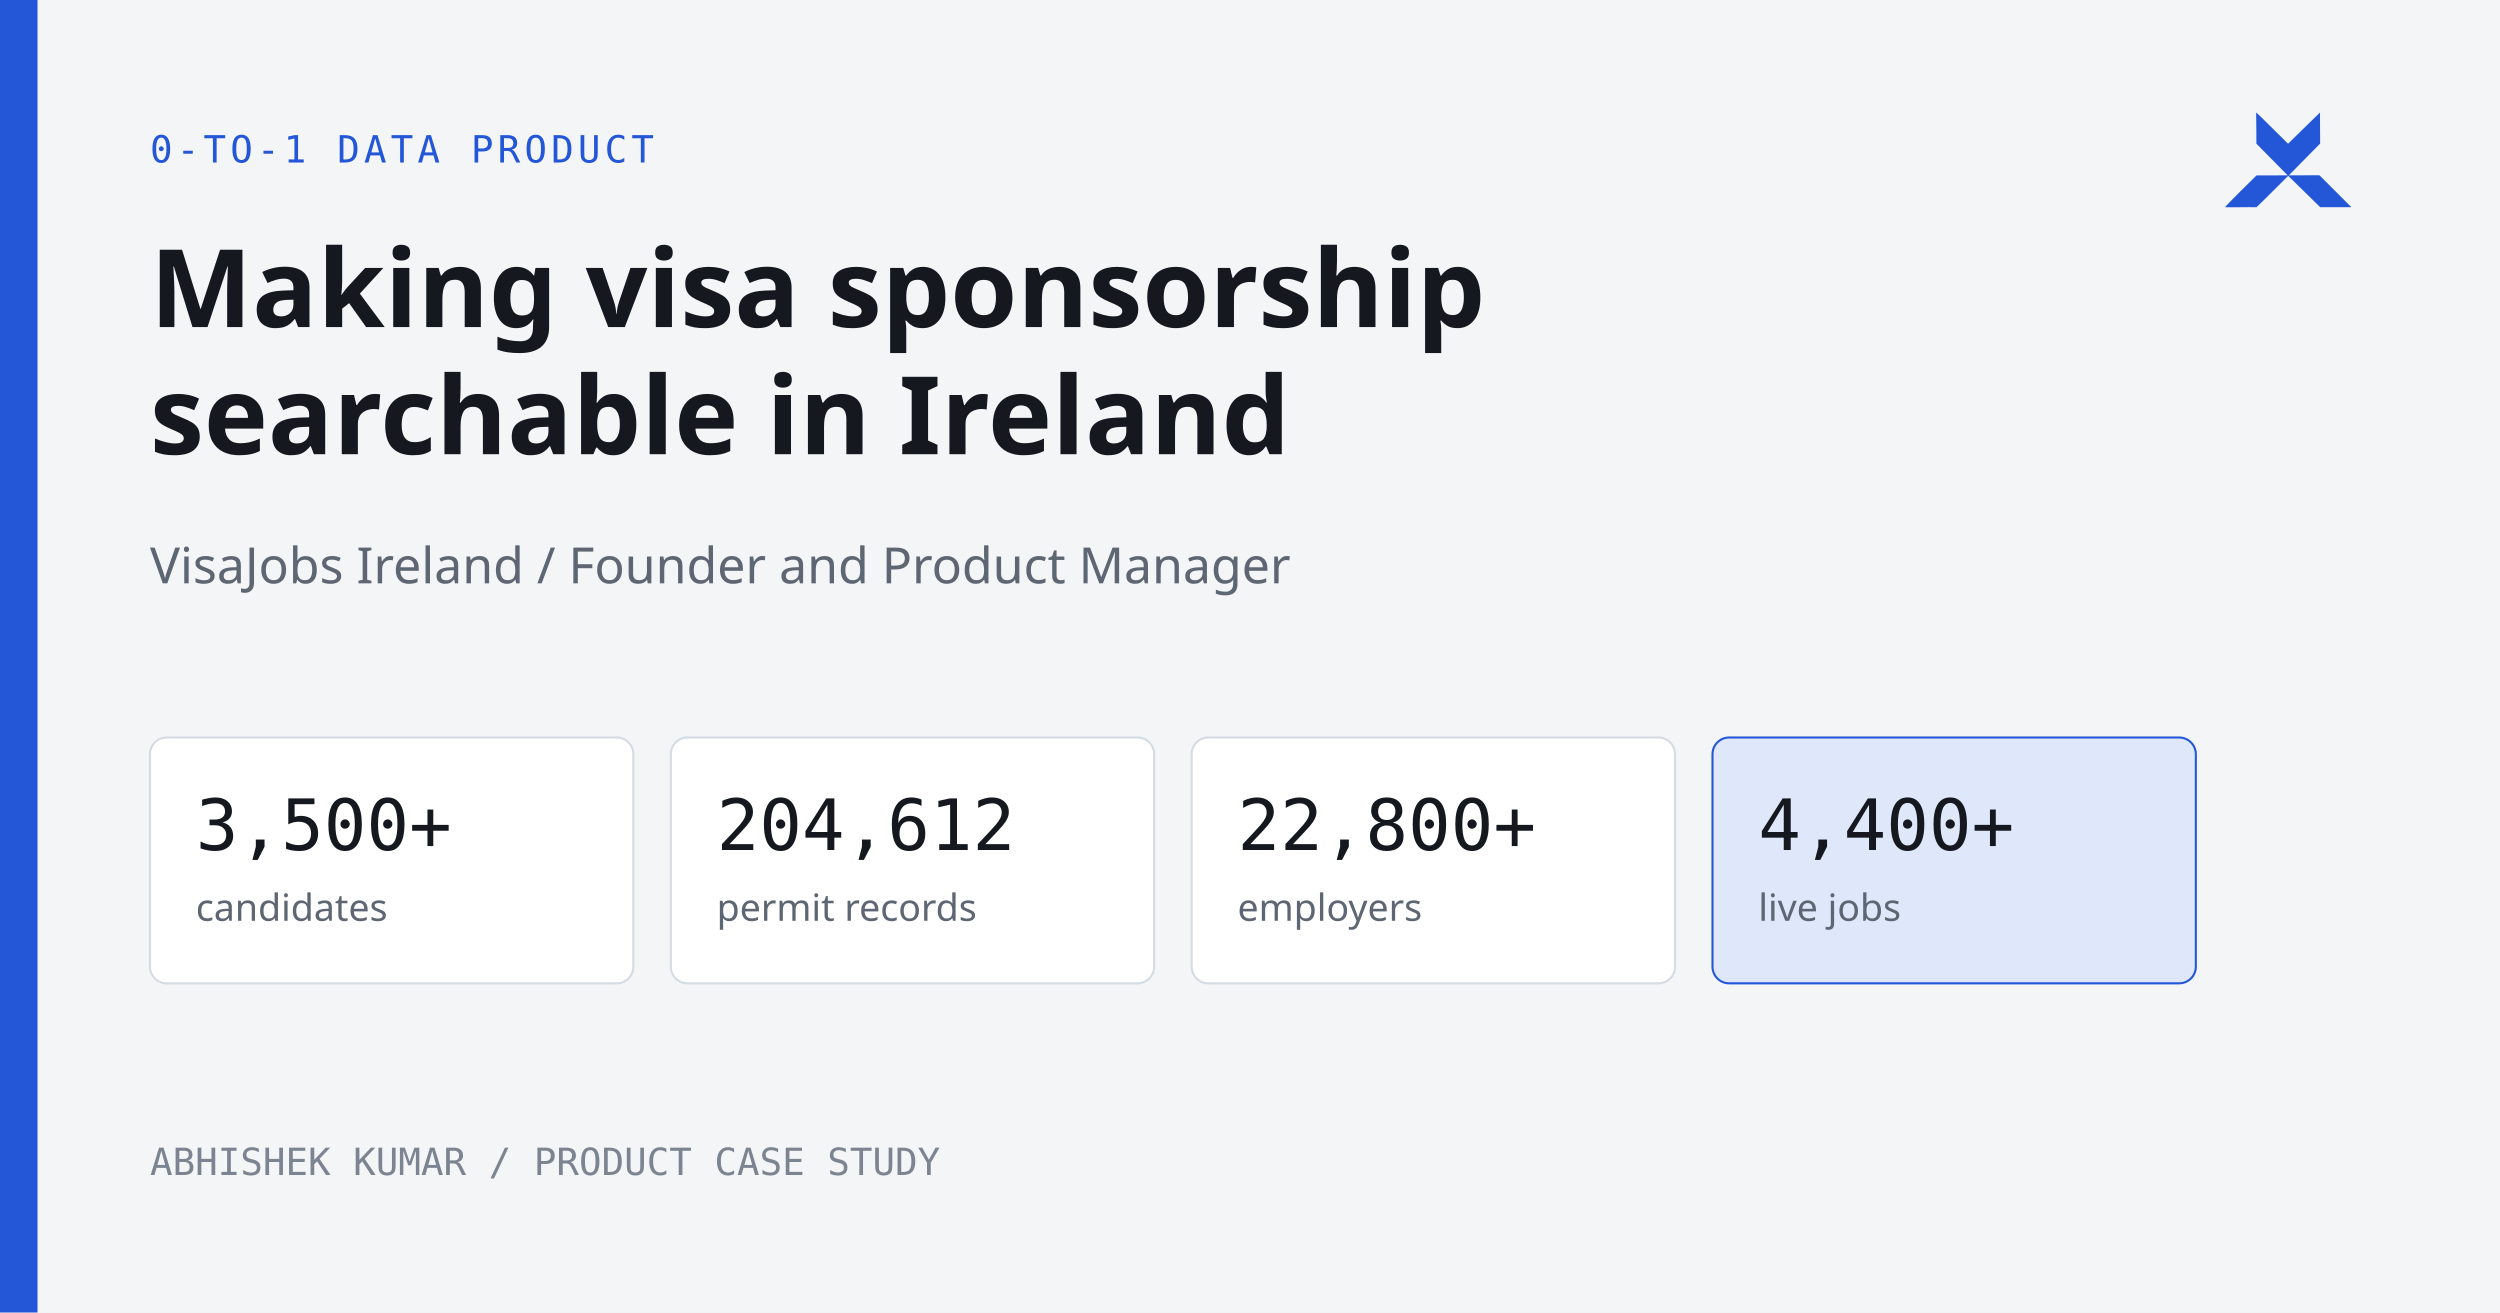
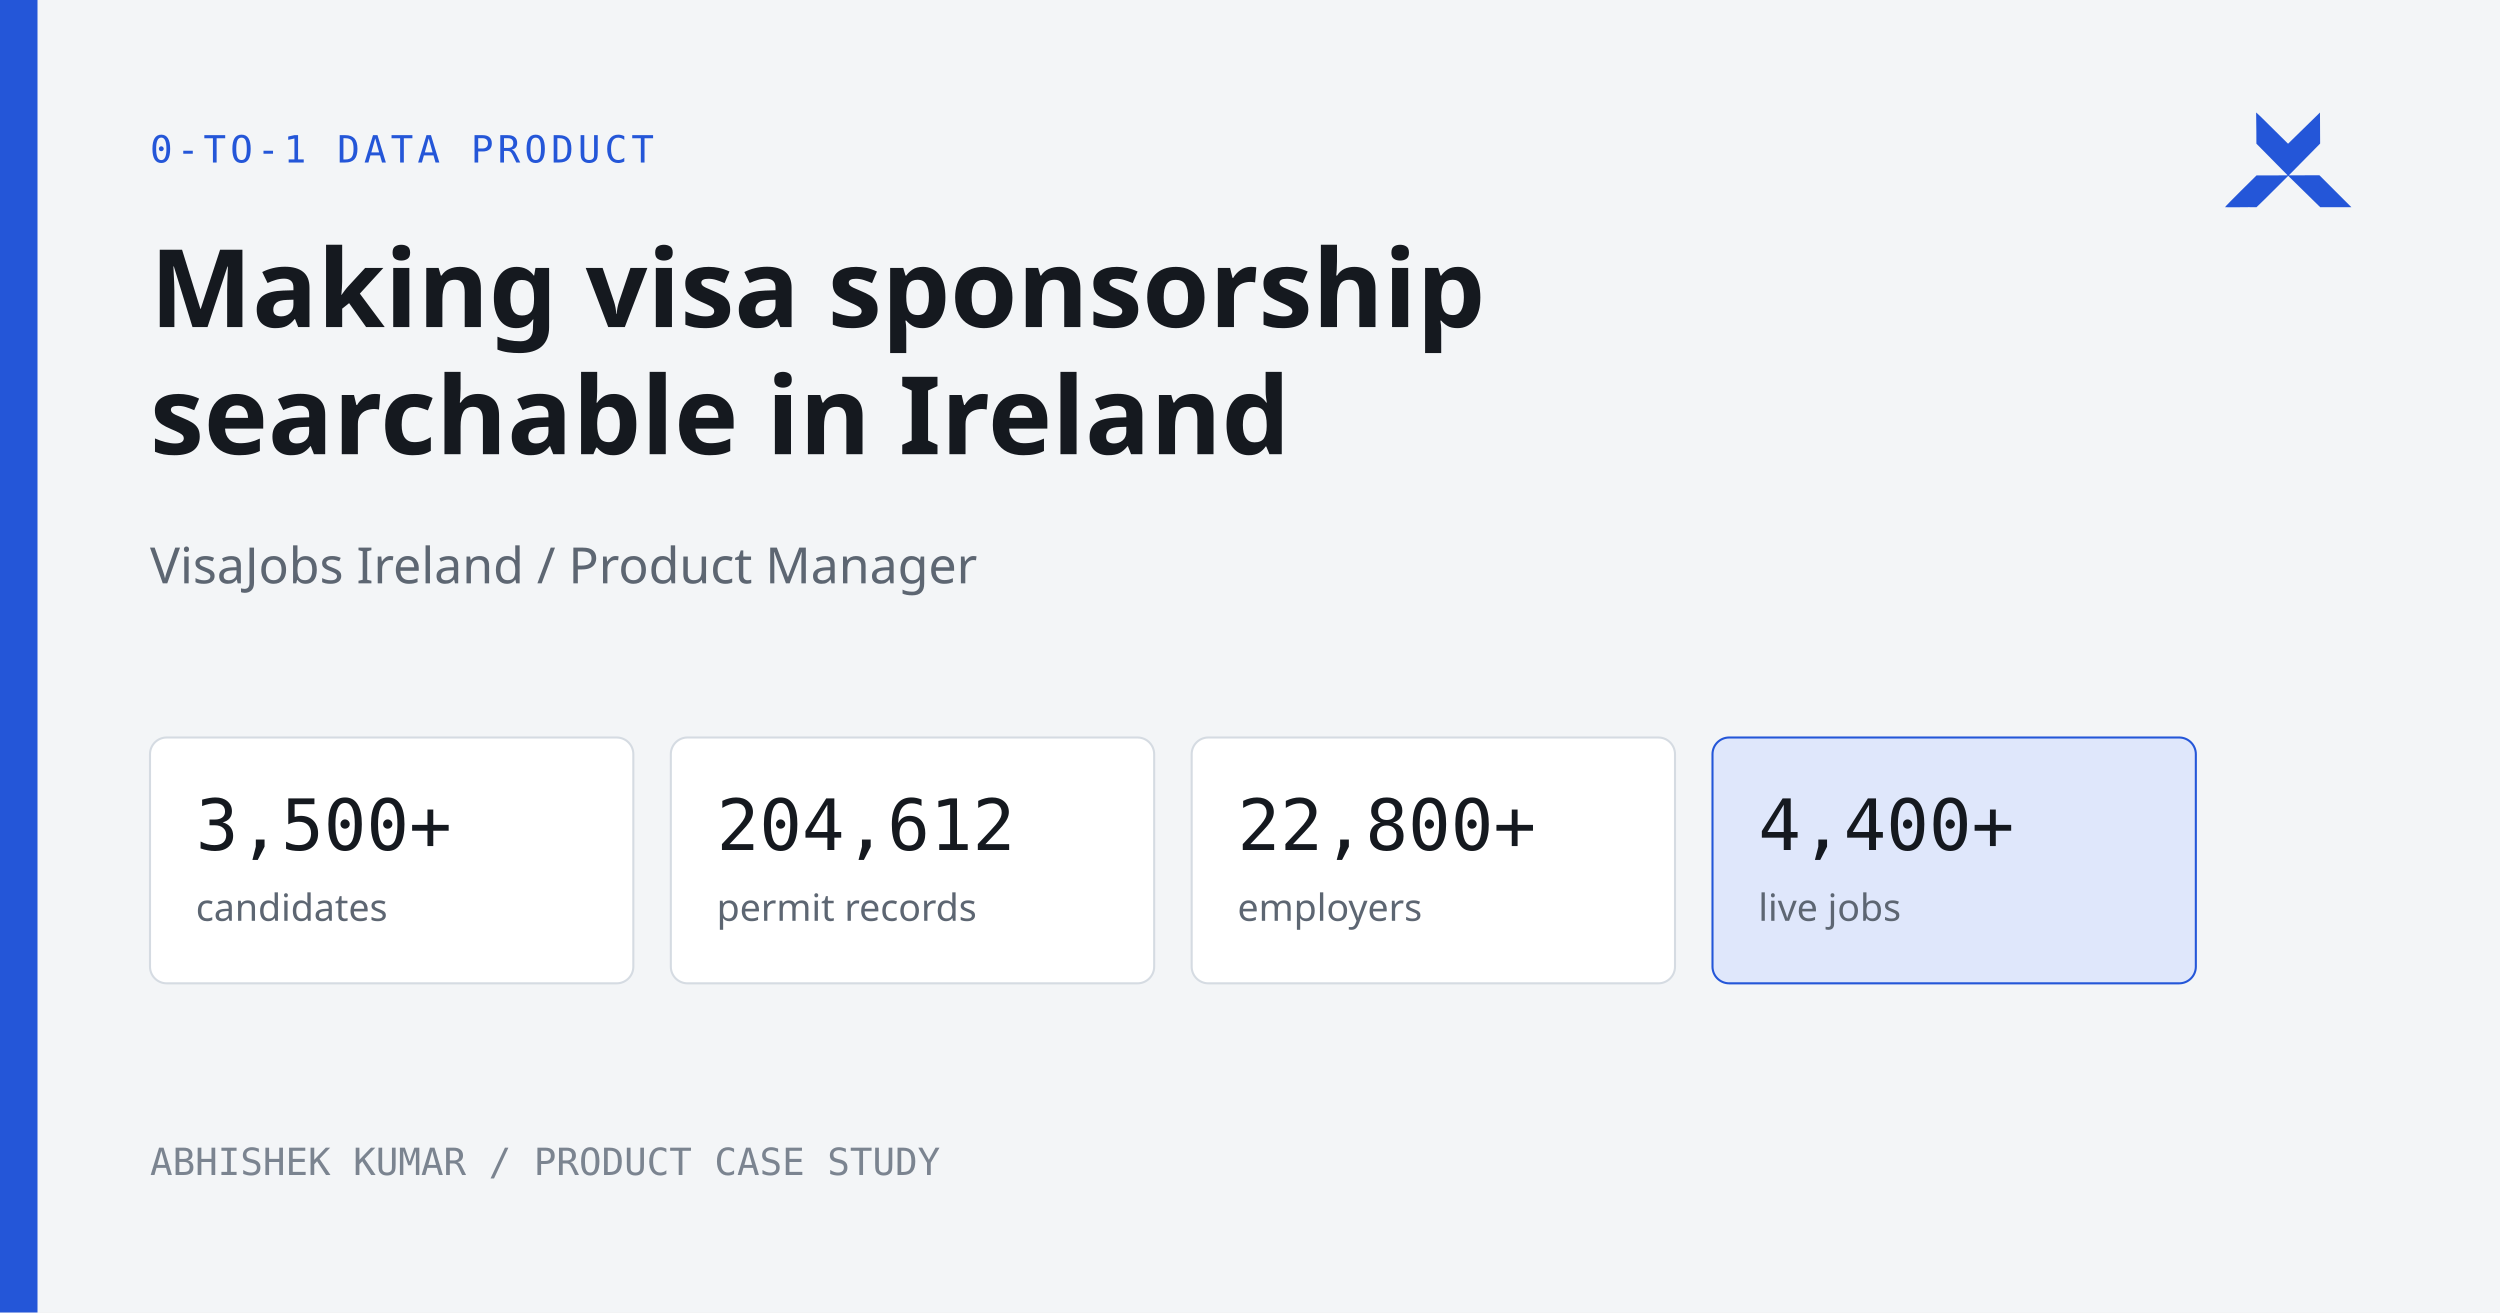
<svg xmlns="http://www.w3.org/2000/svg" viewBox="0 0 1200 630">
  <rect width="1200" height="630" fill="#f3f5f7" />
  <rect x="0" y="0" width="18" height="630" fill="#2456d8" />
  <g transform="translate(1068 54) scale(1.7)" fill="#2456d8">
    <path d="M17.803 8.818 26.818 0l.043 8.773-8.835 8.965 8.641-.012 9.024 9.017h-8.806l-9.037-8.855c-2.974 2.901-5.937 5.999-8.955 8.855-2.899-.057-5.81.066-8.893 0 .037-.281 8.908-8.99 8.908-8.99l8.789-.003L8.864 8.803S8.858 2.489 8.792.119c-.002-.051.059-.09.059-.09l1.176 1.095 7.776 7.694Z" />
  </g>
  <text x="72" y="78" fill="#2456d8" font-family="IBM Plex Mono, monospace" font-size="18" letter-spacing="2">0-TO-1 DATA PRODUCT</text>
  <text x="72" y="157" fill="#15191f" font-family="Manrope, sans-serif" font-size="52" font-weight="650">Making visa sponsorship</text>
  <text x="72" y="218" fill="#15191f" font-family="Manrope, sans-serif" font-size="52" font-weight="650">searchable in Ireland</text>
-   <text x="72" y="280" fill="#5d6672" font-family="Manrope, sans-serif" font-size="24">VisaJobs Ireland / Founder and Product Manager</text>
+   <text x="72" y="280" fill="#5d6672" font-family="Manrope, sans-serif" font-size="24">VisaJobs Ireland / Product Manager</text>
  <g transform="translate(72 354)">
    <rect width="232" height="118" rx="8" fill="#ffffff" stroke="#d5dbe2" />
    <text x="22" y="54" fill="#15191f" font-family="IBM Plex Mono, monospace" font-size="34">3,500+</text>
    <text x="22" y="88" fill="#5d6672" font-family="Manrope, sans-serif" font-size="18">candidates</text>
    <rect x="250" width="232" height="118" rx="8" fill="#ffffff" stroke="#d5dbe2" />
    <text x="272" y="54" fill="#15191f" font-family="IBM Plex Mono, monospace" font-size="34">204,612</text>
    <text x="272" y="88" fill="#5d6672" font-family="Manrope, sans-serif" font-size="18">permit records</text>
    <rect x="500" width="232" height="118" rx="8" fill="#ffffff" stroke="#d5dbe2" />
    <text x="522" y="54" fill="#15191f" font-family="IBM Plex Mono, monospace" font-size="34">22,800+</text>
    <text x="522" y="88" fill="#5d6672" font-family="Manrope, sans-serif" font-size="18">employers</text>
    <rect x="750" width="232" height="118" rx="8" fill="#dfe7fb" stroke="#2456d8" />
    <text x="772" y="54" fill="#15191f" font-family="IBM Plex Mono, monospace" font-size="34">4,400+</text>
    <text x="772" y="88" fill="#5d6672" font-family="Manrope, sans-serif" font-size="18">live jobs</text>
  </g>
  <text x="72" y="564" fill="#7b8490" font-family="IBM Plex Mono, monospace" font-size="18">ABHISHEK KUMAR / PRODUCT CASE STUDY</text>
</svg>
